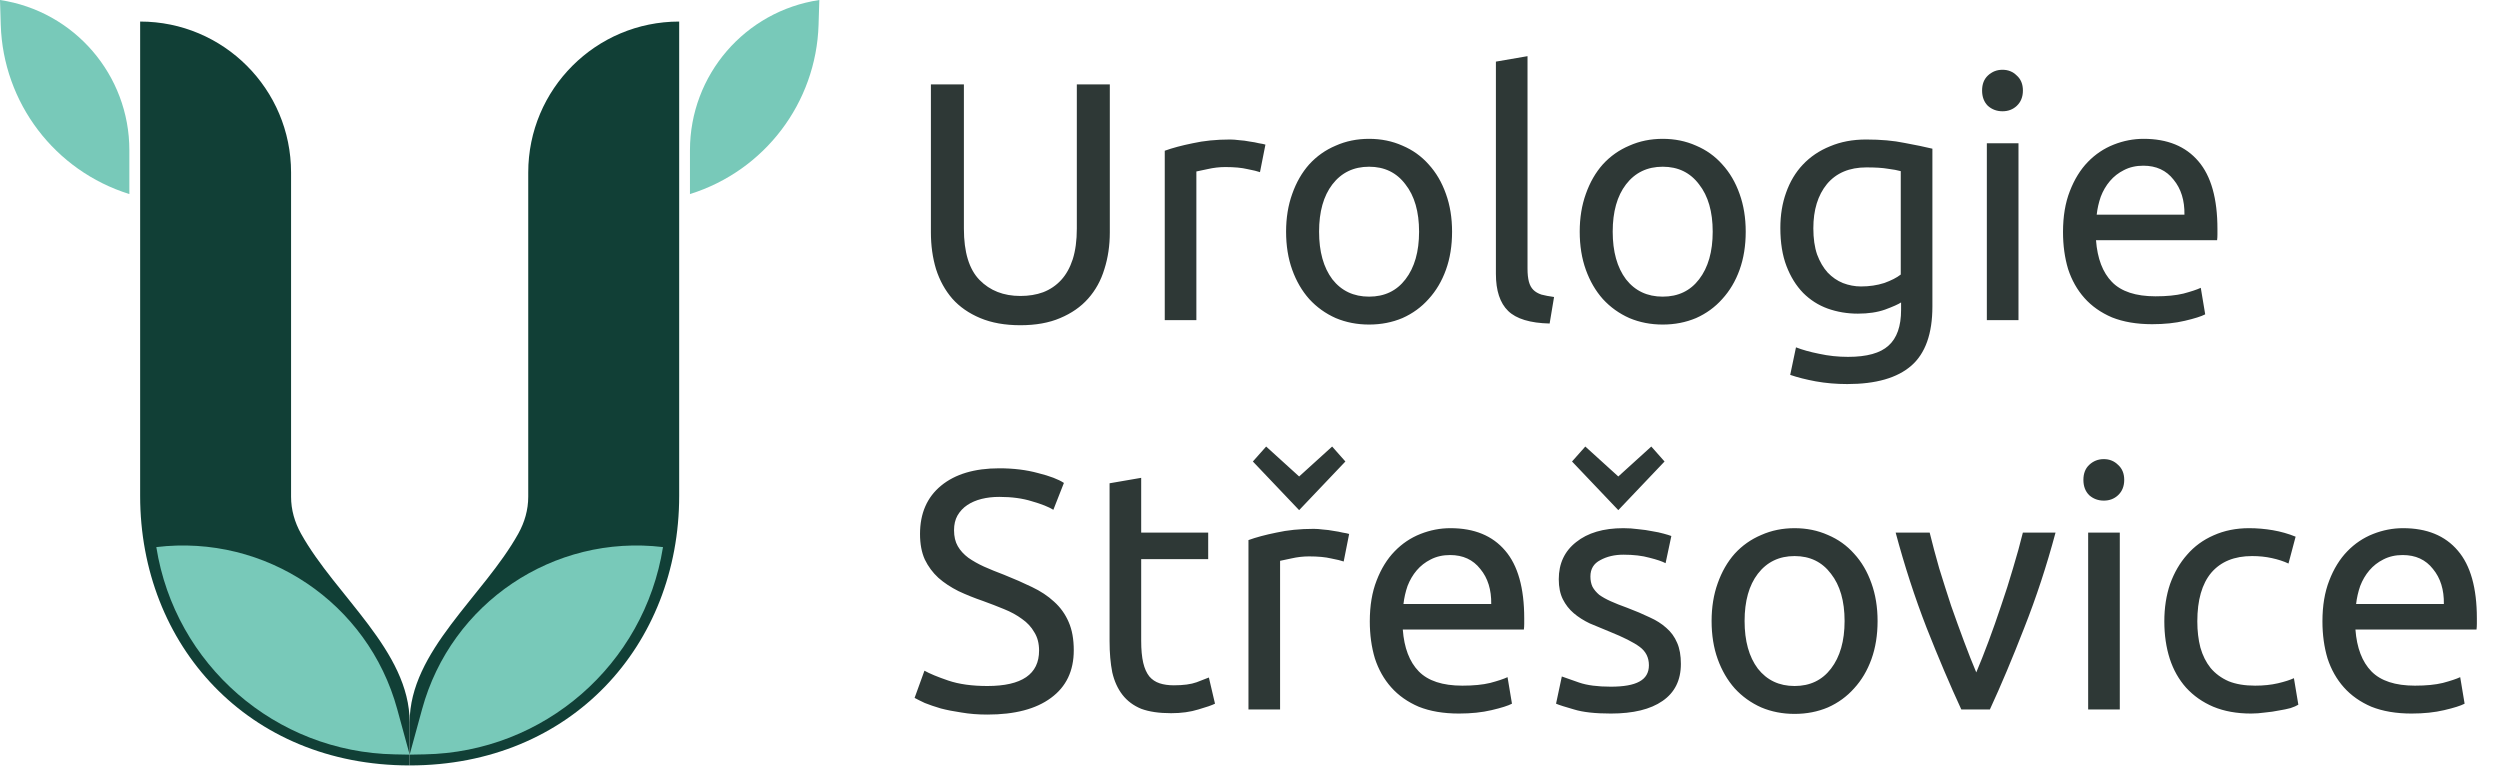
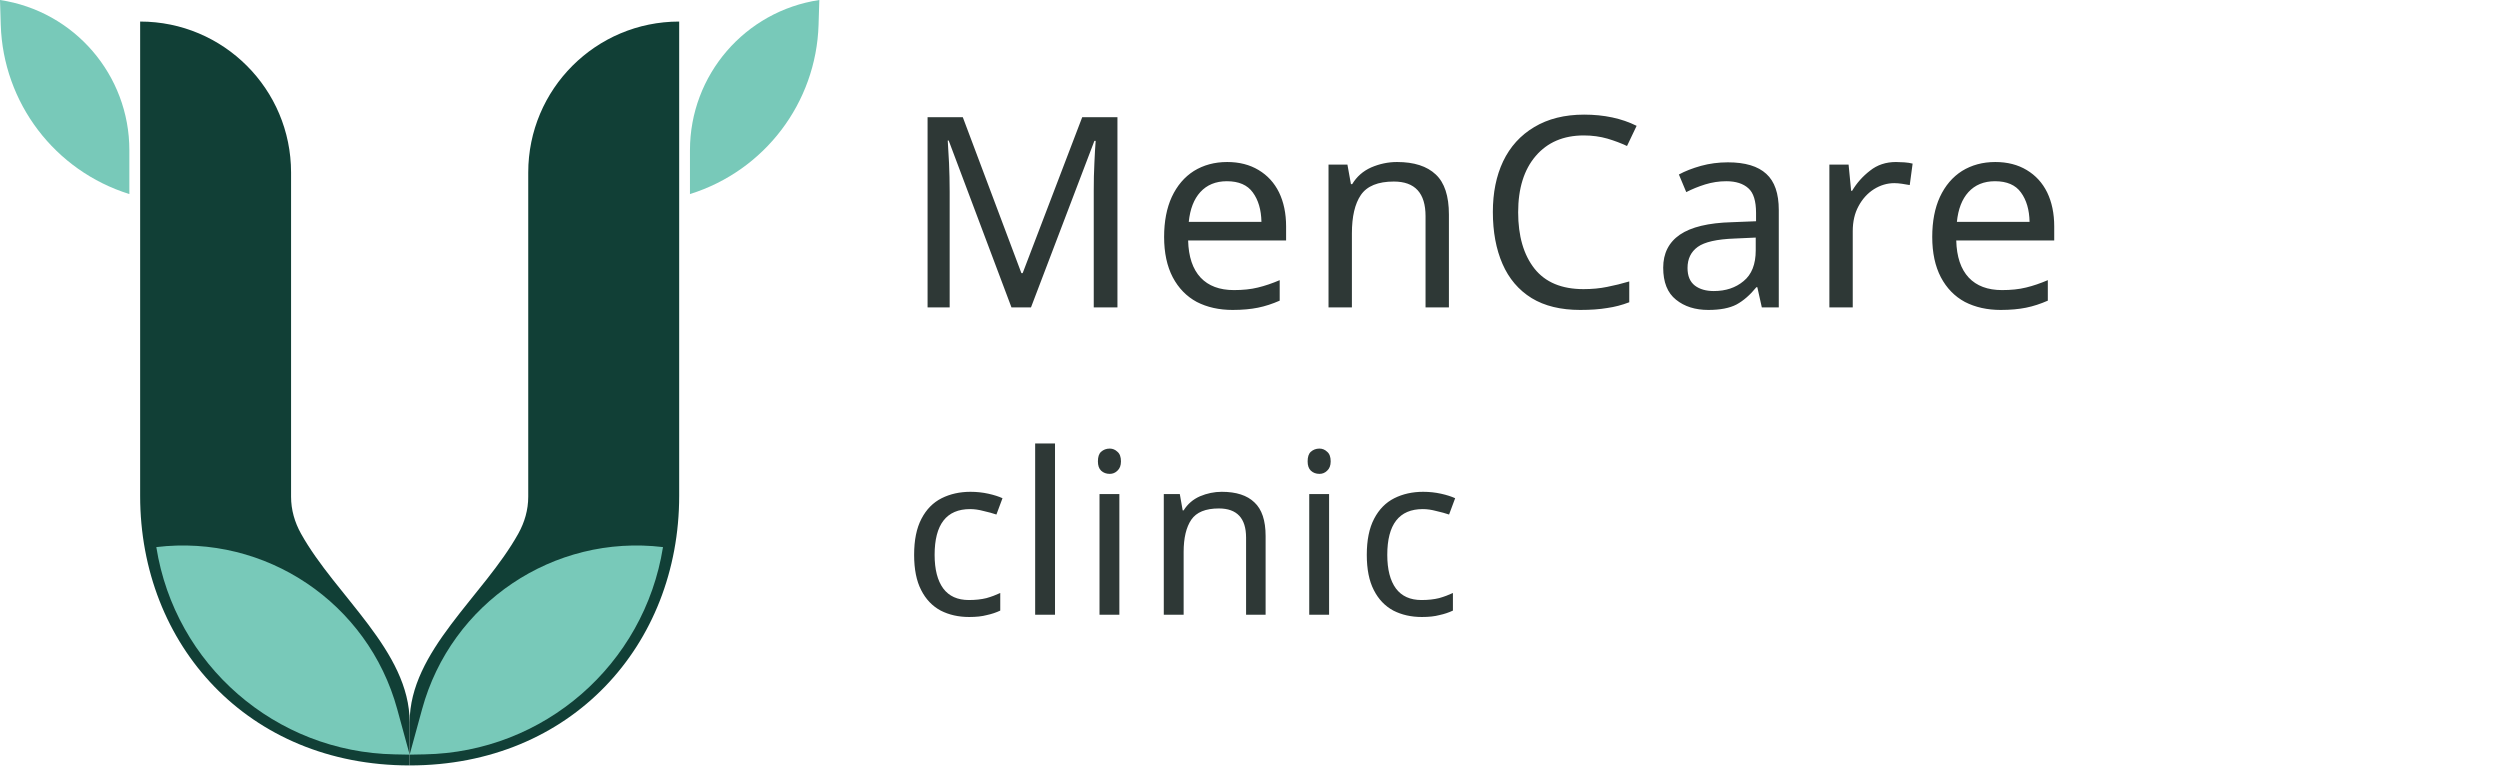
<svg xmlns="http://www.w3.org/2000/svg" width="122" height="38" viewBox="0 0 122 38" fill="none">
-   <path d="M49.794 15.871C49.041 15.871 48.389 15.755 47.835 15.522C47.282 15.29 46.828 14.975 46.474 14.576C46.12 14.167 45.855 13.685 45.678 13.132C45.511 12.579 45.428 11.981 45.428 11.339V4.119H47.038V11.157C47.038 12.308 47.293 13.143 47.802 13.663C48.311 14.183 48.975 14.443 49.794 14.443C50.203 14.443 50.574 14.383 50.906 14.261C51.249 14.128 51.542 13.929 51.786 13.663C52.029 13.398 52.217 13.06 52.35 12.651C52.483 12.23 52.549 11.732 52.549 11.157V4.119H54.159V11.339C54.159 11.981 54.071 12.579 53.894 13.132C53.728 13.685 53.462 14.167 53.097 14.576C52.743 14.975 52.289 15.29 51.736 15.522C51.194 15.755 50.546 15.871 49.794 15.871ZM60.027 6.808C60.159 6.808 60.309 6.819 60.475 6.841C60.652 6.852 60.823 6.874 60.989 6.908C61.155 6.93 61.305 6.957 61.438 6.991C61.581 7.013 61.687 7.035 61.753 7.057L61.487 8.401C61.365 8.357 61.161 8.307 60.873 8.252C60.596 8.186 60.237 8.152 59.794 8.152C59.507 8.152 59.219 8.186 58.931 8.252C58.654 8.307 58.472 8.346 58.383 8.368V15.622H56.84V7.356C57.205 7.223 57.658 7.101 58.201 6.991C58.743 6.869 59.352 6.808 60.027 6.808ZM70.861 11.306C70.861 11.992 70.762 12.612 70.562 13.165C70.363 13.719 70.081 14.194 69.716 14.593C69.362 14.991 68.936 15.301 68.438 15.522C67.94 15.732 67.398 15.838 66.811 15.838C66.225 15.838 65.682 15.732 65.184 15.522C64.686 15.301 64.255 14.991 63.89 14.593C63.536 14.194 63.259 13.719 63.06 13.165C62.861 12.612 62.761 11.992 62.761 11.306C62.761 10.631 62.861 10.017 63.06 9.464C63.259 8.899 63.536 8.418 63.89 8.02C64.255 7.621 64.686 7.317 65.184 7.107C65.682 6.885 66.225 6.775 66.811 6.775C67.398 6.775 67.94 6.885 68.438 7.107C68.936 7.317 69.362 7.621 69.716 8.02C70.081 8.418 70.363 8.899 70.562 9.464C70.762 10.017 70.861 10.631 70.861 11.306ZM69.251 11.306C69.251 10.332 69.03 9.563 68.587 8.999C68.156 8.424 67.564 8.136 66.811 8.136C66.059 8.136 65.461 8.424 65.019 8.999C64.587 9.563 64.371 10.332 64.371 11.306C64.371 12.28 64.587 13.055 65.019 13.63C65.461 14.194 66.059 14.476 66.811 14.476C67.564 14.476 68.156 14.194 68.587 13.63C69.03 13.055 69.251 12.28 69.251 11.306ZM75.622 15.788C74.671 15.766 73.996 15.561 73.597 15.174C73.199 14.786 73 14.183 73 13.364V3.007L74.543 2.741V13.115C74.543 13.37 74.566 13.58 74.61 13.746C74.654 13.912 74.726 14.045 74.826 14.145C74.925 14.244 75.058 14.322 75.224 14.377C75.39 14.421 75.595 14.46 75.838 14.493L75.622 15.788ZM85.191 11.306C85.191 11.992 85.091 12.612 84.892 13.165C84.693 13.719 84.41 14.194 84.045 14.593C83.691 14.991 83.265 15.301 82.767 15.522C82.269 15.732 81.727 15.838 81.14 15.838C80.554 15.838 80.012 15.732 79.514 15.522C79.016 15.301 78.584 14.991 78.219 14.593C77.865 14.194 77.588 13.719 77.389 13.165C77.19 12.612 77.09 11.992 77.09 11.306C77.09 10.631 77.19 10.017 77.389 9.464C77.588 8.899 77.865 8.418 78.219 8.02C78.584 7.621 79.016 7.317 79.514 7.107C80.012 6.885 80.554 6.775 81.14 6.775C81.727 6.775 82.269 6.885 82.767 7.107C83.265 7.317 83.691 7.621 84.045 8.02C84.41 8.418 84.693 8.899 84.892 9.464C85.091 10.017 85.191 10.631 85.191 11.306ZM83.58 11.306C83.58 10.332 83.359 9.563 82.916 8.999C82.485 8.424 81.893 8.136 81.14 8.136C80.388 8.136 79.79 8.424 79.348 8.999C78.916 9.563 78.7 10.332 78.7 11.306C78.7 12.28 78.916 13.055 79.348 13.63C79.79 14.194 80.388 14.476 81.14 14.476C81.893 14.476 82.485 14.194 82.916 13.63C83.359 13.055 83.58 12.28 83.58 11.306ZM92.773 14.759C92.641 14.847 92.381 14.963 91.993 15.107C91.617 15.24 91.174 15.306 90.665 15.306C90.145 15.306 89.653 15.223 89.188 15.057C88.734 14.892 88.336 14.637 87.993 14.294C87.65 13.94 87.379 13.503 87.18 12.983C86.981 12.463 86.881 11.843 86.881 11.124C86.881 10.493 86.975 9.917 87.163 9.397C87.351 8.866 87.622 8.412 87.977 8.036C88.342 7.649 88.784 7.35 89.304 7.14C89.825 6.919 90.411 6.808 91.064 6.808C91.783 6.808 92.408 6.863 92.939 6.974C93.482 7.074 93.935 7.168 94.301 7.256V14.958C94.301 16.286 93.957 17.248 93.272 17.846C92.585 18.444 91.545 18.742 90.151 18.742C89.609 18.742 89.094 18.698 88.607 18.61C88.131 18.521 87.716 18.416 87.362 18.294L87.644 16.95C87.954 17.071 88.331 17.177 88.773 17.265C89.227 17.365 89.697 17.415 90.184 17.415C91.103 17.415 91.761 17.232 92.159 16.867C92.569 16.502 92.773 15.921 92.773 15.124V14.759ZM92.757 8.352C92.602 8.307 92.392 8.269 92.126 8.235C91.872 8.191 91.523 8.169 91.08 8.169C90.251 8.169 89.609 8.44 89.155 8.982C88.712 9.525 88.491 10.244 88.491 11.14C88.491 11.638 88.552 12.064 88.674 12.418C88.806 12.772 88.978 13.066 89.188 13.298C89.409 13.53 89.659 13.702 89.935 13.813C90.223 13.923 90.516 13.979 90.815 13.979C91.224 13.979 91.6 13.923 91.944 13.813C92.287 13.691 92.558 13.553 92.757 13.398V8.352ZM98.502 15.622H96.958V6.991H98.502V15.622ZM97.722 5.43C97.445 5.43 97.207 5.342 97.008 5.165C96.82 4.977 96.726 4.728 96.726 4.418C96.726 4.108 96.82 3.864 97.008 3.687C97.207 3.499 97.445 3.405 97.722 3.405C97.999 3.405 98.231 3.499 98.419 3.687C98.618 3.864 98.718 4.108 98.718 4.418C98.718 4.728 98.618 4.977 98.419 5.165C98.231 5.342 97.999 5.43 97.722 5.43ZM100.675 11.323C100.675 10.559 100.786 9.895 101.007 9.331C101.229 8.756 101.522 8.28 101.887 7.903C102.252 7.527 102.673 7.245 103.149 7.057C103.624 6.869 104.111 6.775 104.609 6.775C105.771 6.775 106.662 7.14 107.282 7.87C107.901 8.59 108.211 9.691 108.211 11.173C108.211 11.24 108.211 11.328 108.211 11.439C108.211 11.539 108.206 11.633 108.195 11.721H102.285C102.352 12.617 102.612 13.298 103.066 13.763C103.519 14.227 104.227 14.46 105.19 14.46C105.732 14.46 106.186 14.416 106.551 14.327C106.928 14.227 107.21 14.133 107.398 14.045L107.614 15.34C107.425 15.439 107.093 15.544 106.618 15.655C106.153 15.766 105.622 15.821 105.024 15.821C104.272 15.821 103.619 15.71 103.066 15.489C102.523 15.257 102.075 14.941 101.721 14.543C101.367 14.145 101.101 13.674 100.924 13.132C100.758 12.579 100.675 11.976 100.675 11.323ZM106.601 10.476C106.612 9.779 106.435 9.209 106.07 8.767C105.716 8.313 105.223 8.086 104.593 8.086C104.239 8.086 103.923 8.158 103.647 8.302C103.381 8.435 103.154 8.612 102.966 8.833C102.778 9.054 102.628 9.309 102.518 9.597C102.418 9.884 102.352 10.178 102.319 10.476H106.601ZM48.184 33.477C49.866 33.477 50.707 32.901 50.707 31.75C50.707 31.396 50.629 31.097 50.474 30.854C50.331 30.599 50.131 30.384 49.877 30.207C49.622 30.018 49.329 29.858 48.997 29.725C48.676 29.592 48.333 29.46 47.968 29.327C47.548 29.183 47.149 29.023 46.773 28.846C46.397 28.657 46.07 28.442 45.794 28.198C45.517 27.944 45.296 27.645 45.13 27.302C44.975 26.959 44.897 26.544 44.897 26.057C44.897 25.05 45.24 24.264 45.926 23.7C46.612 23.136 47.559 22.853 48.765 22.853C49.462 22.853 50.093 22.931 50.657 23.086C51.233 23.23 51.653 23.39 51.919 23.567L51.404 24.878C51.172 24.735 50.823 24.596 50.358 24.463C49.905 24.32 49.373 24.248 48.765 24.248C48.455 24.248 48.167 24.281 47.902 24.347C47.636 24.414 47.404 24.513 47.205 24.646C47.005 24.779 46.845 24.95 46.723 25.161C46.612 25.36 46.557 25.598 46.557 25.874C46.557 26.184 46.618 26.444 46.74 26.654C46.861 26.865 47.033 27.053 47.254 27.219C47.476 27.374 47.73 27.518 48.018 27.65C48.317 27.783 48.643 27.916 48.997 28.049C49.495 28.248 49.949 28.447 50.358 28.646C50.779 28.846 51.138 29.083 51.437 29.36C51.747 29.637 51.985 29.969 52.151 30.356C52.317 30.732 52.4 31.191 52.4 31.734C52.4 32.741 52.029 33.515 51.288 34.057C50.557 34.6 49.523 34.871 48.184 34.871C47.73 34.871 47.31 34.838 46.922 34.771C46.546 34.716 46.209 34.65 45.91 34.572C45.611 34.483 45.351 34.395 45.13 34.306C44.919 34.207 44.754 34.124 44.632 34.057L45.113 32.73C45.368 32.873 45.755 33.034 46.275 33.211C46.795 33.388 47.431 33.477 48.184 33.477ZM55.69 25.991H58.96V27.285H55.69V31.269C55.69 31.701 55.723 32.06 55.79 32.348C55.856 32.624 55.956 32.846 56.089 33.012C56.221 33.167 56.387 33.277 56.587 33.344C56.786 33.41 57.018 33.443 57.284 33.443C57.748 33.443 58.119 33.394 58.396 33.294C58.684 33.183 58.883 33.106 58.993 33.062L59.292 34.34C59.137 34.417 58.866 34.511 58.479 34.622C58.092 34.743 57.649 34.804 57.151 34.804C56.564 34.804 56.078 34.733 55.69 34.589C55.314 34.434 55.01 34.207 54.777 33.908C54.545 33.609 54.379 33.244 54.279 32.813C54.191 32.37 54.147 31.861 54.147 31.285V23.584L55.69 23.318V25.991ZM64.111 25.808C64.244 25.808 64.394 25.819 64.56 25.841C64.737 25.852 64.908 25.874 65.074 25.907C65.24 25.93 65.389 25.957 65.522 25.991C65.666 26.013 65.771 26.035 65.838 26.057L65.572 27.401C65.45 27.357 65.246 27.307 64.958 27.252C64.681 27.186 64.322 27.152 63.879 27.152C63.591 27.152 63.304 27.186 63.016 27.252C62.739 27.307 62.557 27.346 62.468 27.368V34.622H60.925V26.356C61.29 26.223 61.743 26.101 62.286 25.991C62.828 25.869 63.436 25.808 64.111 25.808ZM61.14 22.521L61.788 21.791L63.398 23.252L65.008 21.791L65.655 22.521L63.398 24.895L61.14 22.521ZM66.846 30.323C66.846 29.559 66.957 28.895 67.178 28.331C67.399 27.756 67.692 27.28 68.058 26.904C68.423 26.527 68.843 26.245 69.319 26.057C69.795 25.869 70.282 25.775 70.78 25.775C71.942 25.775 72.832 26.14 73.452 26.87C74.072 27.59 74.382 28.691 74.382 30.173C74.382 30.24 74.382 30.328 74.382 30.439C74.382 30.539 74.376 30.633 74.365 30.721H68.456C68.522 31.617 68.782 32.298 69.236 32.763C69.69 33.227 70.398 33.46 71.361 33.46C71.903 33.46 72.357 33.416 72.722 33.327C73.098 33.227 73.38 33.133 73.568 33.045L73.784 34.34C73.596 34.439 73.264 34.544 72.788 34.655C72.323 34.766 71.792 34.821 71.195 34.821C70.442 34.821 69.789 34.71 69.236 34.489C68.694 34.257 68.246 33.941 67.892 33.543C67.537 33.145 67.272 32.674 67.095 32.132C66.929 31.579 66.846 30.976 66.846 30.323ZM72.772 29.476C72.783 28.779 72.606 28.209 72.24 27.767C71.886 27.313 71.394 27.086 70.763 27.086C70.409 27.086 70.094 27.158 69.817 27.302C69.552 27.435 69.325 27.612 69.136 27.833C68.948 28.054 68.799 28.309 68.688 28.596C68.589 28.884 68.522 29.177 68.489 29.476H72.772ZM78.608 33.51C79.238 33.51 79.703 33.427 80.002 33.261C80.312 33.095 80.467 32.829 80.467 32.464C80.467 32.088 80.317 31.789 80.019 31.568C79.72 31.346 79.227 31.097 78.541 30.821C78.209 30.688 77.888 30.555 77.579 30.422C77.28 30.279 77.02 30.113 76.798 29.924C76.577 29.736 76.4 29.509 76.267 29.244C76.134 28.978 76.068 28.652 76.068 28.265C76.068 27.501 76.35 26.898 76.915 26.455C77.479 26.002 78.248 25.775 79.222 25.775C79.465 25.775 79.709 25.791 79.952 25.825C80.195 25.847 80.422 25.88 80.633 25.924C80.843 25.957 81.025 25.996 81.18 26.04C81.346 26.085 81.474 26.123 81.562 26.157L81.28 27.484C81.114 27.396 80.854 27.307 80.5 27.219C80.146 27.119 79.72 27.069 79.222 27.069C78.79 27.069 78.414 27.158 78.093 27.335C77.772 27.501 77.612 27.767 77.612 28.132C77.612 28.32 77.645 28.486 77.711 28.63C77.789 28.774 77.899 28.906 78.043 29.028C78.198 29.139 78.386 29.244 78.608 29.343C78.829 29.443 79.094 29.548 79.404 29.659C79.814 29.814 80.179 29.969 80.5 30.124C80.821 30.267 81.092 30.439 81.313 30.638C81.546 30.837 81.723 31.081 81.844 31.369C81.966 31.645 82.027 31.988 82.027 32.398C82.027 33.194 81.728 33.797 81.131 34.207C80.544 34.616 79.703 34.821 78.608 34.821C77.844 34.821 77.246 34.755 76.815 34.622C76.383 34.5 76.09 34.406 75.935 34.34L76.217 33.012C76.394 33.078 76.677 33.178 77.064 33.31C77.451 33.443 77.966 33.51 78.608 33.51ZM76.715 22.521L77.363 21.791L78.973 23.252L80.583 21.791L81.23 22.521L78.973 24.895L76.715 22.521ZM91.626 30.306C91.626 30.992 91.526 31.612 91.327 32.165C91.128 32.718 90.846 33.194 90.48 33.593C90.126 33.991 89.7 34.301 89.202 34.522C88.704 34.733 88.162 34.838 87.576 34.838C86.989 34.838 86.447 34.733 85.949 34.522C85.451 34.301 85.019 33.991 84.654 33.593C84.3 33.194 84.024 32.718 83.824 32.165C83.625 31.612 83.526 30.992 83.526 30.306C83.526 29.631 83.625 29.017 83.824 28.464C84.024 27.899 84.3 27.418 84.654 27.02C85.019 26.621 85.451 26.317 85.949 26.107C86.447 25.885 86.989 25.775 87.576 25.775C88.162 25.775 88.704 25.885 89.202 26.107C89.7 26.317 90.126 26.621 90.48 27.02C90.846 27.418 91.128 27.899 91.327 28.464C91.526 29.017 91.626 29.631 91.626 30.306ZM90.016 30.306C90.016 29.332 89.794 28.563 89.352 27.999C88.92 27.424 88.328 27.136 87.576 27.136C86.823 27.136 86.226 27.424 85.783 27.999C85.351 28.563 85.136 29.332 85.136 30.306C85.136 31.28 85.351 32.055 85.783 32.63C86.226 33.194 86.823 33.477 87.576 33.477C88.328 33.477 88.92 33.194 89.352 32.63C89.794 32.055 90.016 31.28 90.016 30.306ZM100.31 25.991C99.878 27.606 99.369 29.155 98.783 30.638C98.207 32.121 97.648 33.449 97.106 34.622H95.712C95.17 33.449 94.605 32.121 94.019 30.638C93.443 29.155 92.94 27.606 92.508 25.991H94.168C94.301 26.533 94.456 27.114 94.633 27.733C94.821 28.342 95.015 28.951 95.214 29.559C95.424 30.157 95.634 30.738 95.845 31.302C96.055 31.866 96.254 32.37 96.442 32.813C96.63 32.37 96.829 31.866 97.04 31.302C97.25 30.738 97.455 30.157 97.654 29.559C97.864 28.951 98.058 28.342 98.235 27.733C98.423 27.114 98.583 26.533 98.716 25.991H100.31ZM103.446 34.622H101.902V25.991H103.446V34.622ZM102.666 24.43C102.389 24.43 102.151 24.342 101.952 24.165C101.764 23.977 101.67 23.728 101.67 23.418C101.67 23.108 101.764 22.864 101.952 22.687C102.151 22.499 102.389 22.405 102.666 22.405C102.943 22.405 103.175 22.499 103.363 22.687C103.562 22.864 103.662 23.108 103.662 23.418C103.662 23.728 103.562 23.977 103.363 24.165C103.175 24.342 102.943 24.43 102.666 24.43ZM109.852 34.821C109.155 34.821 108.541 34.71 108.009 34.489C107.489 34.268 107.047 33.958 106.682 33.559C106.327 33.161 106.062 32.691 105.885 32.149C105.708 31.595 105.619 30.987 105.619 30.323C105.619 29.659 105.713 29.05 105.901 28.497C106.101 27.944 106.377 27.468 106.731 27.069C107.085 26.66 107.517 26.345 108.026 26.123C108.546 25.891 109.122 25.775 109.752 25.775C110.14 25.775 110.527 25.808 110.914 25.874C111.302 25.941 111.672 26.046 112.026 26.19L111.678 27.501C111.445 27.39 111.174 27.302 110.864 27.235C110.566 27.169 110.245 27.136 109.902 27.136C109.039 27.136 108.375 27.407 107.91 27.949C107.456 28.491 107.229 29.283 107.229 30.323C107.229 30.788 107.279 31.214 107.379 31.601C107.489 31.988 107.655 32.32 107.877 32.597C108.109 32.873 108.402 33.089 108.756 33.244C109.111 33.388 109.542 33.46 110.051 33.46C110.461 33.46 110.831 33.421 111.163 33.344C111.495 33.266 111.755 33.183 111.943 33.095L112.159 34.389C112.071 34.445 111.943 34.5 111.777 34.555C111.611 34.6 111.423 34.638 111.213 34.672C111.003 34.716 110.776 34.749 110.532 34.771C110.3 34.804 110.073 34.821 109.852 34.821ZM113.335 30.323C113.335 29.559 113.446 28.895 113.667 28.331C113.888 27.756 114.182 27.28 114.547 26.904C114.912 26.527 115.332 26.245 115.808 26.057C116.284 25.869 116.771 25.775 117.269 25.775C118.431 25.775 119.322 26.14 119.941 26.87C120.561 27.59 120.871 28.691 120.871 30.173C120.871 30.24 120.871 30.328 120.871 30.439C120.871 30.539 120.865 30.633 120.854 30.721H114.945C115.012 31.617 115.272 32.298 115.725 32.763C116.179 33.227 116.887 33.46 117.85 33.46C118.392 33.46 118.846 33.416 119.211 33.327C119.587 33.227 119.869 33.133 120.058 33.045L120.273 34.34C120.085 34.439 119.753 34.544 119.277 34.655C118.813 34.766 118.281 34.821 117.684 34.821C116.931 34.821 116.279 34.71 115.725 34.489C115.183 34.257 114.735 33.941 114.381 33.543C114.027 33.145 113.761 32.674 113.584 32.132C113.418 31.579 113.335 30.976 113.335 30.323ZM119.261 29.476C119.272 28.779 119.095 28.209 118.73 27.767C118.376 27.313 117.883 27.086 117.252 27.086C116.898 27.086 116.583 27.158 116.306 27.302C116.041 27.435 115.814 27.612 115.626 27.833C115.438 28.054 115.288 28.309 115.178 28.596C115.078 28.884 115.012 29.177 114.978 29.476H119.261Z" fill="#2E3836" />
+   <text font-family="Ubuntu, 'Segoe UI', sans-serif" fill="#2E3836">
+     <tspan x="44" y="15" font-size="13" font-weight="500" letter-spacing="0.3">MenCare</tspan>
+     <tspan x="44" y="30" font-size="11" letter-spacing="0.3">clinic</tspan>
+   </text>
  <path d="M14.687 26.038C14.38 25.486 14.204 24.879 14.204 24.24V8.418C14.204 4.35 10.907 1.052 6.839 1.052V24.2C6.839 31.464 12.096 37.353 19.991 37.353V35.248C19.991 31.762 16.381 29.086 14.687 26.038Z" fill="#113F36" />
  <path d="M25.295 26.038C25.602 25.486 25.778 24.879 25.778 24.24V8.418C25.778 4.35 29.076 1.052 33.144 1.052V24.2C33.144 31.464 27.887 37.353 19.991 37.353V35.248C19.991 31.762 23.602 29.086 25.295 26.038Z" fill="#113F36" />
  <path d="M19.991 36.827L19.263 36.813C13.445 36.708 8.541 32.444 7.628 26.698C12.965 26.056 17.966 29.42 19.384 34.605L19.991 36.827Z" fill="#78C9B9" />
  <path d="M19.991 36.827L20.72 36.813C26.537 36.708 31.441 32.444 32.354 26.698C27.018 26.056 22.016 29.42 20.599 34.605L19.991 36.827Z" fill="#78C9B9" />
  <path d="M39.946 1.21L39.983 0C36.355 0.544 33.67 3.661 33.67 7.331V9.47C37.309 8.336 39.829 5.02 39.946 1.21Z" fill="#78C9B9" />
  <path d="M0.037 1.21L0 0C3.629 0.544 6.313 3.661 6.313 7.331V9.47C2.674 8.336 0.154 5.02 0.037 1.21Z" fill="#78C9B9" />
</svg>
